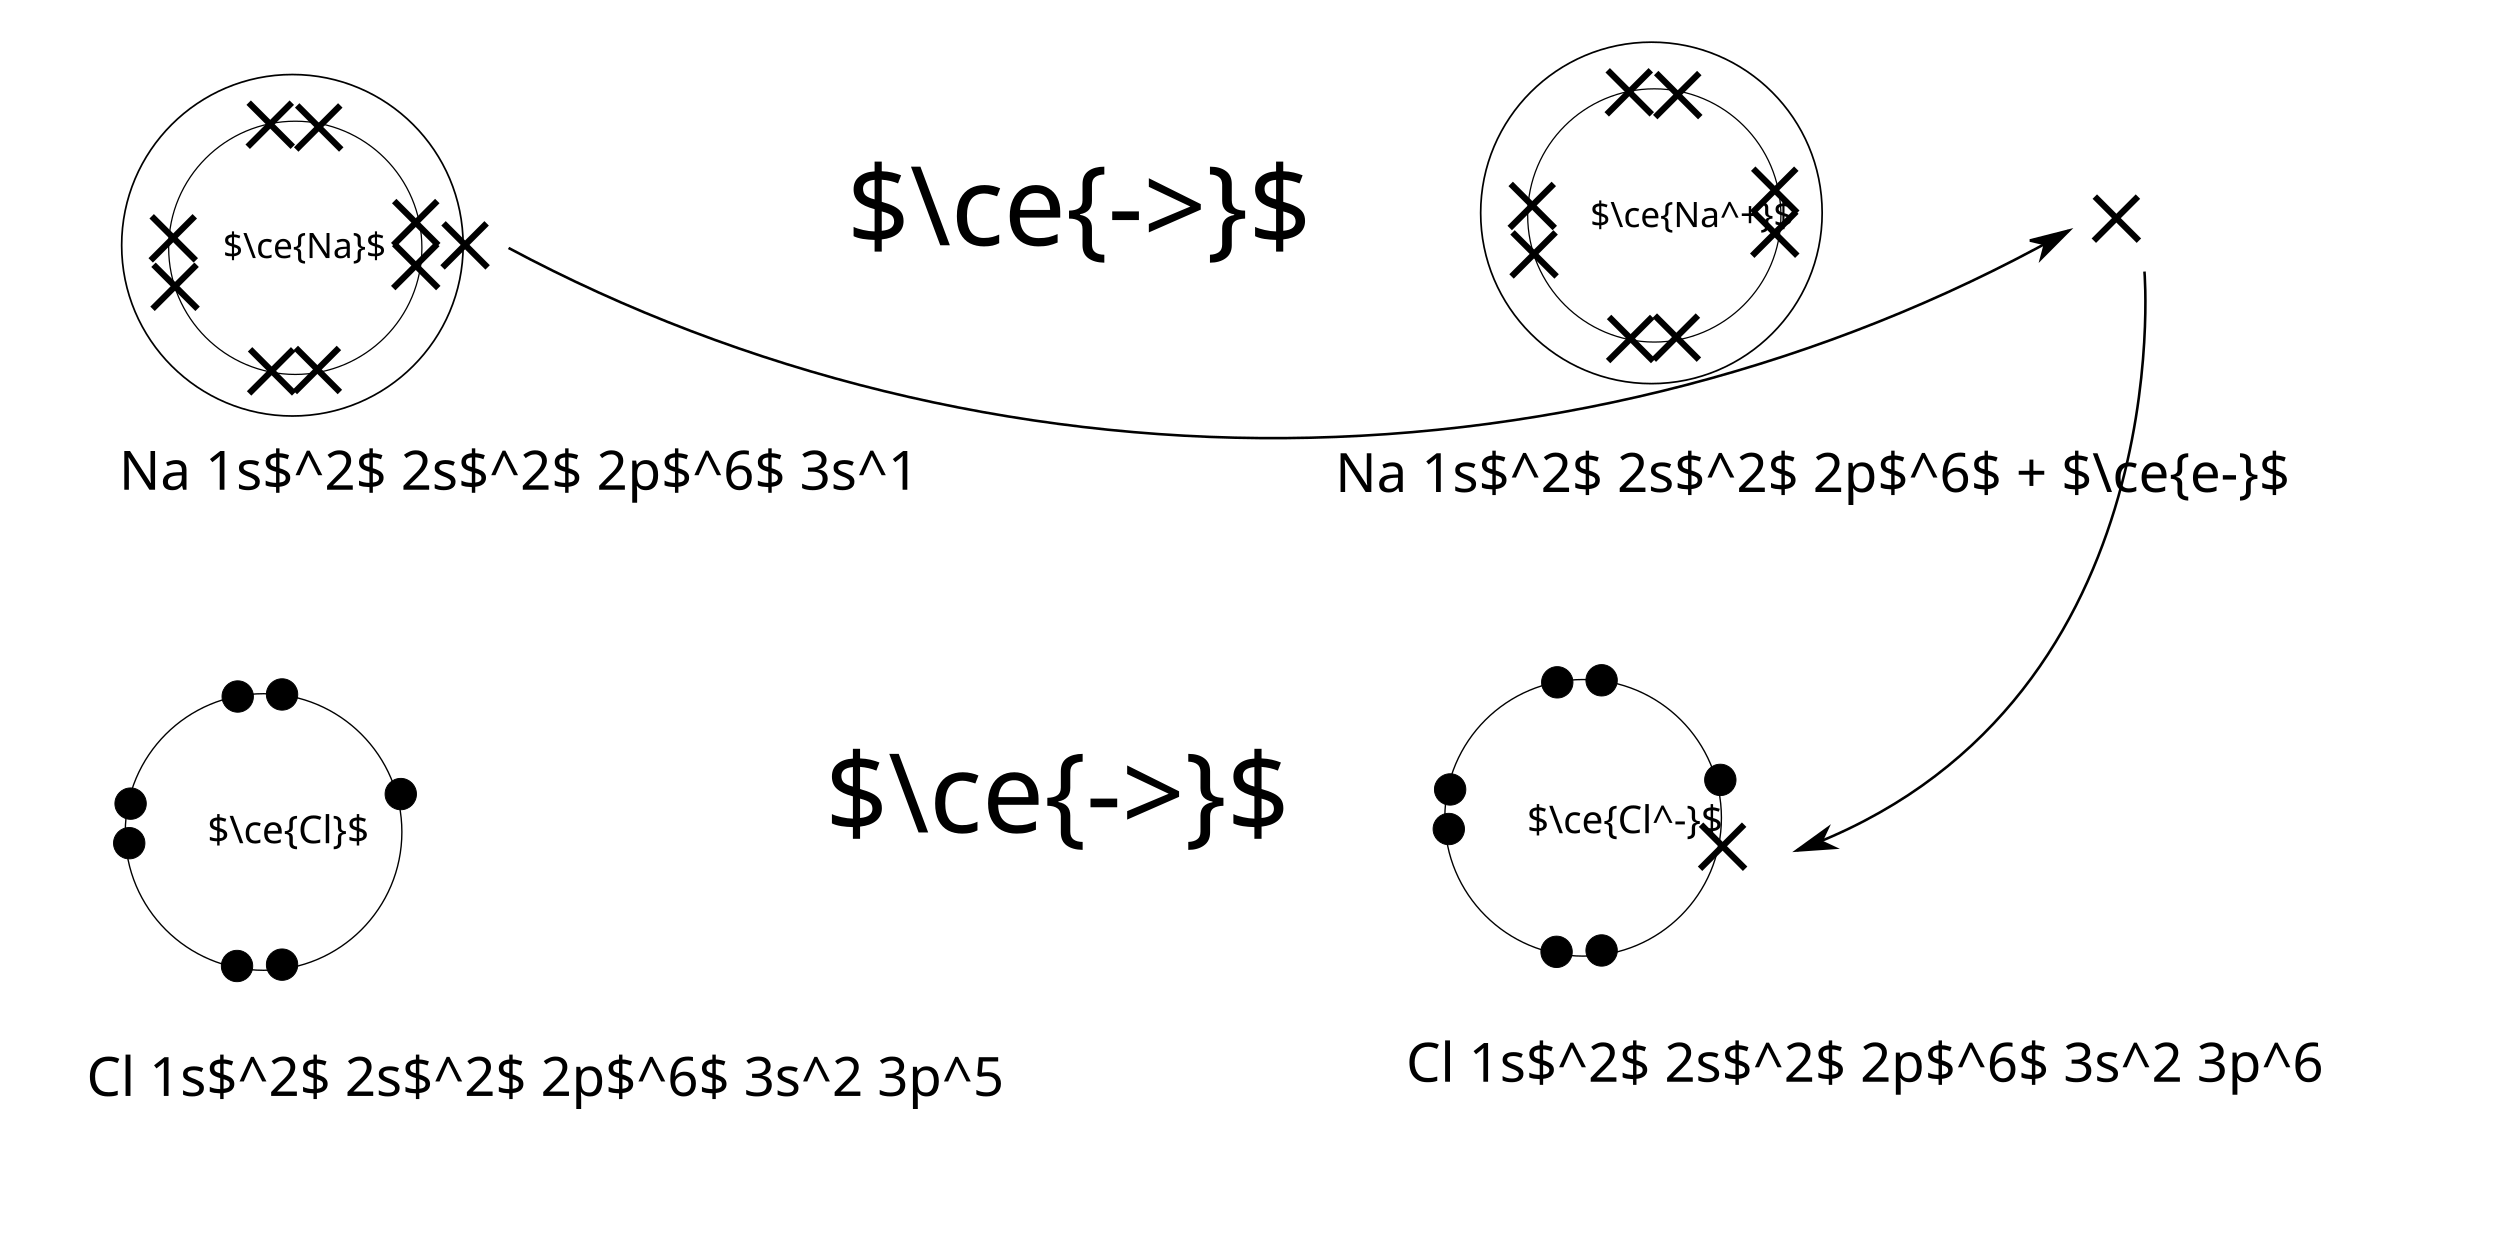
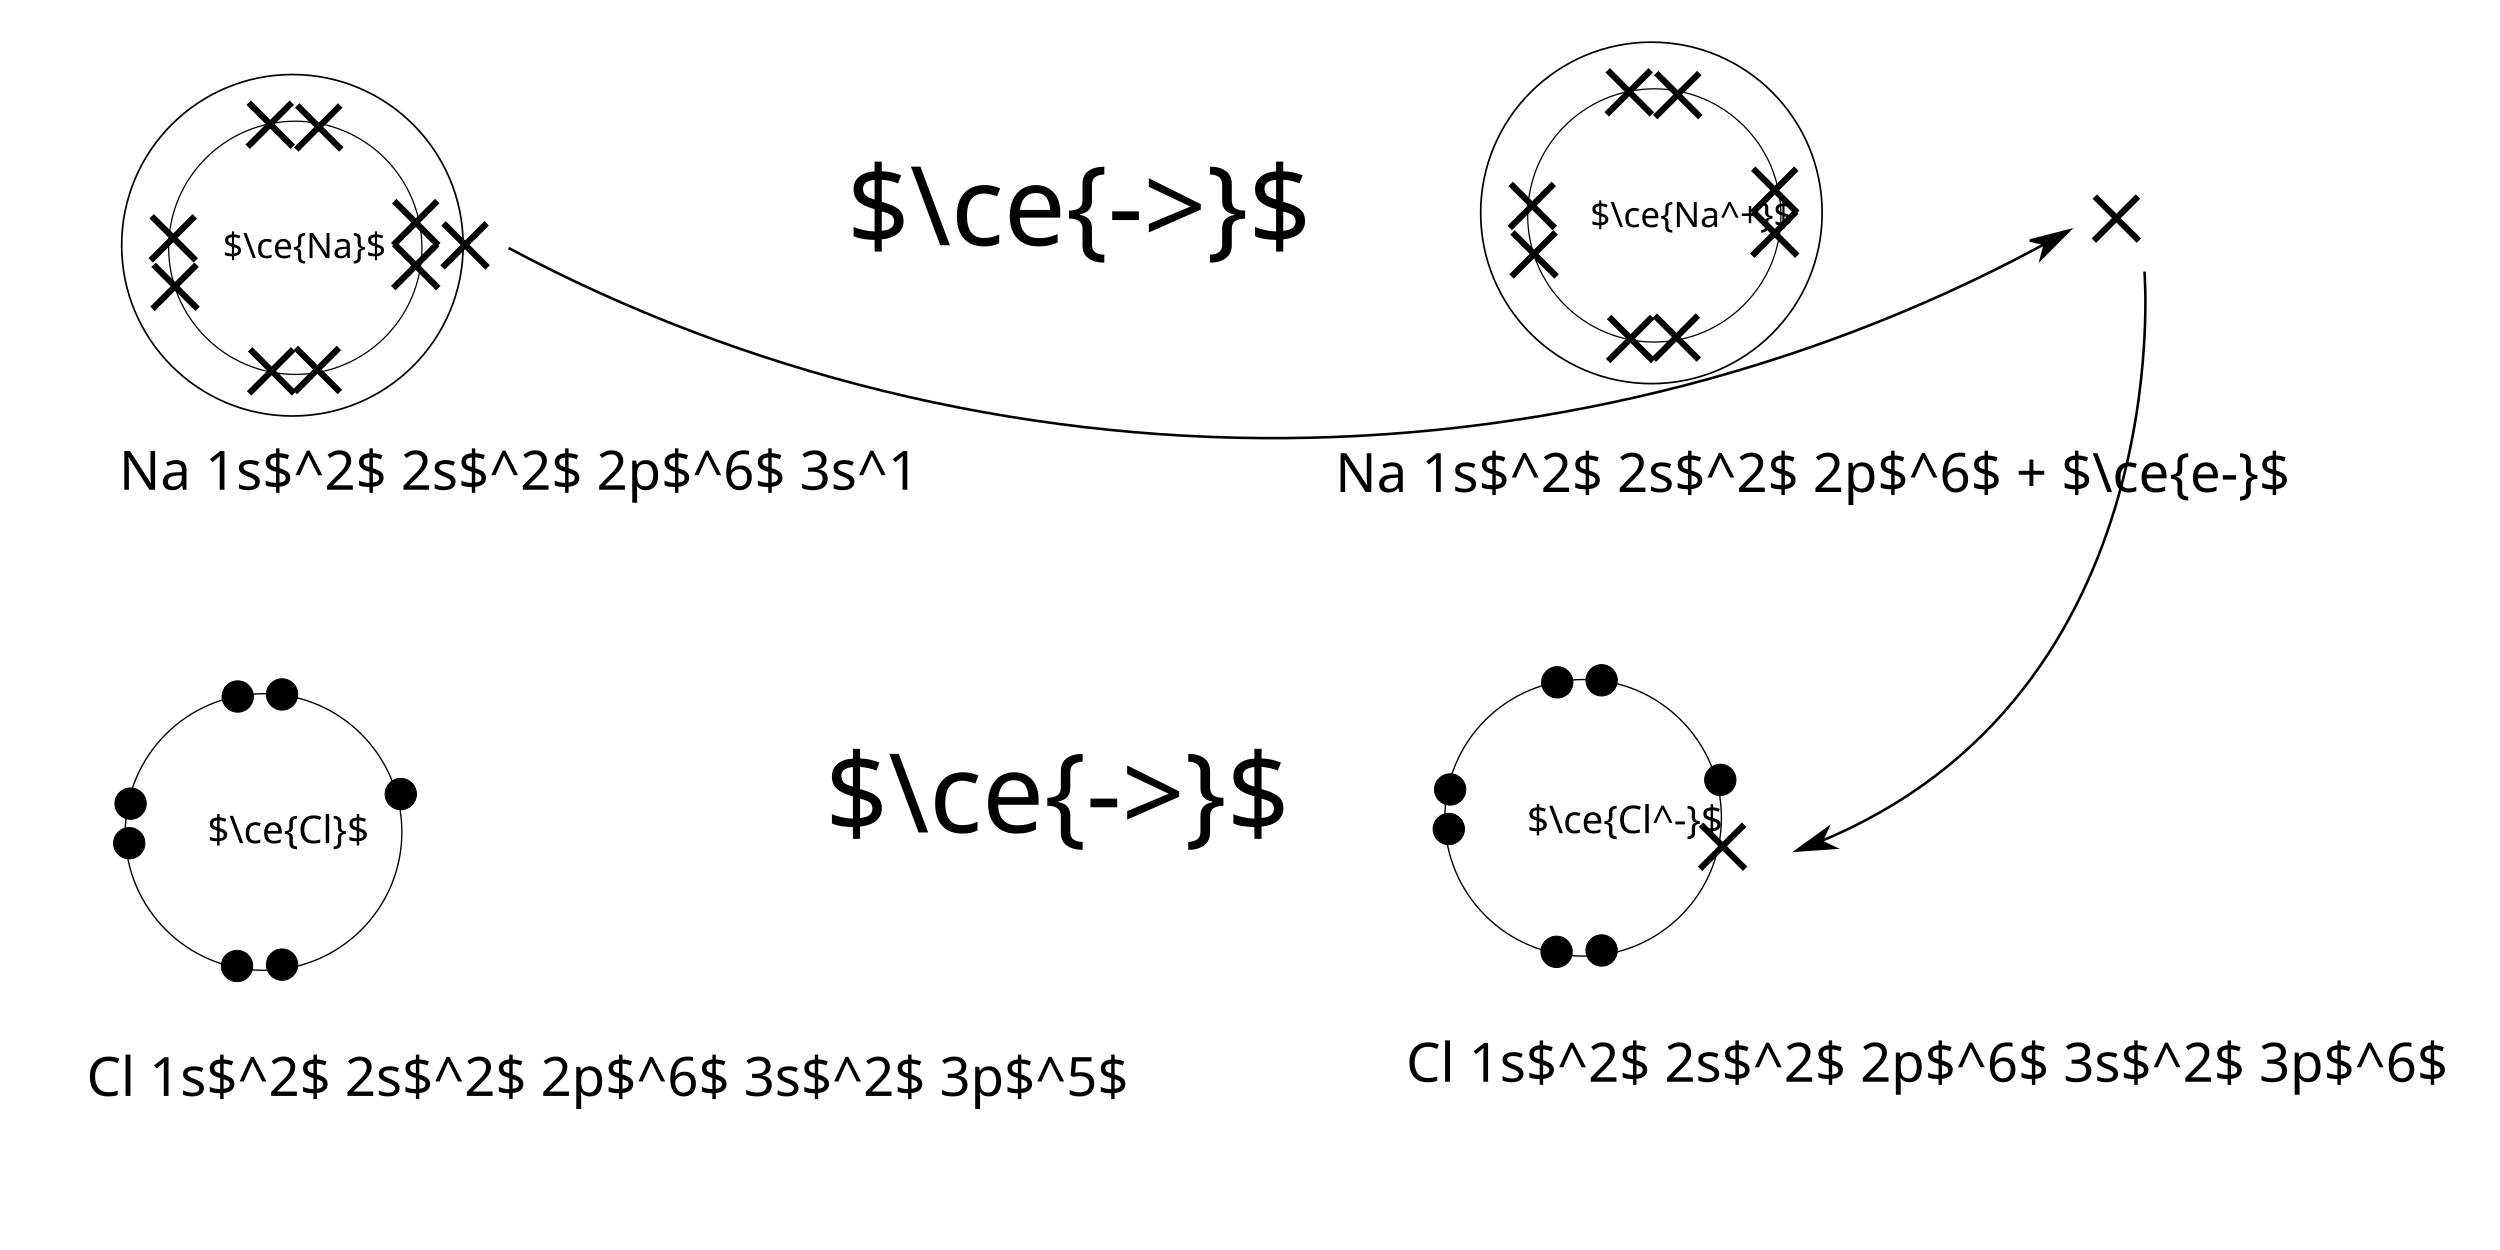
<svg xmlns="http://www.w3.org/2000/svg" width="240mm" height="120mm" viewBox="0 0 240 120" version="1.1" id="svg8">
  <defs id="defs2">
    <marker style="overflow:visible;" id="marker2390" refX="0.0" refY="0.0" orient="auto">
      <path transform="scale(0.8) rotate(180) translate(12.5,0)" style="fill-rule:evenodd;stroke:#000000;stroke-width:1pt;stroke-opacity:1;fill:#000000;fill-opacity:1" d="M 0.0,0.0 L 5.0,-5.0 L -12.5,0.0 L 5.0,5.0 L 0.0,0.0 z " id="path2388" />
    </marker>
    <marker orient="auto" refY="0.0" refX="0.0" id="Arrow1Lend" style="overflow:visible;">
      <path id="path1419" d="M 0.0,0.0 L 5.0,-5.0 L -12.5,0.0 L 5.0,5.0 L 0.0,0.0 z " style="fill-rule:evenodd;stroke:#000000;stroke-width:1pt;stroke-opacity:1;fill:#000000;fill-opacity:1" transform="scale(0.8) rotate(180) translate(12.5,0)" />
    </marker>
    <marker orient="auto" refY="0" refX="0" id="Arrow1Lend-3" style="overflow:visible">
      <path id="path1419-6" d="M 0,0 5,-5 -12.5,0 5,5 Z" style="fill:#000000;fill-opacity:1;fill-rule:evenodd;stroke:#000000;stroke-width:1pt;stroke-opacity:1" transform="matrix(-0.8,0,0,-0.8,-10,0)" />
    </marker>
  </defs>
  <g id="layer1" transform="translate(0,-177)">
    <circle id="path8" cx="25.304" cy="256.872" r="13.276" style="fill:none;stroke:#000000;stroke-width:0.133;stroke-opacity:1" />
    <circle id="path8-3" cx="28.347" cy="200.791" r="12.155" style="fill:none;stroke:#000000;stroke-width:0.122;stroke-opacity:1" />
    <circle style="fill:#000000;stroke:#000000;stroke-width:0.092;stroke-opacity:1" id="path4575" cx="22.82" cy="243.865" r="1.506" />
    <circle style="fill:#000000;stroke:#000000;stroke-width:0.092;stroke-opacity:1" id="path4575-5" cx="27.078" cy="243.668" r="1.506" />
    <circle style="fill:#000000;stroke:#000000;stroke-width:0.092;stroke-opacity:1" id="path4575-5-6" cx="12.537" cy="254.148" r="1.506" />
    <circle style="fill:#000000;stroke:#000000;stroke-width:0.092;stroke-opacity:1" id="path4575-5-2" cx="12.406" cy="257.947" r="1.506" />
    <circle style="fill:#000000;stroke:#000000;stroke-width:0.092;stroke-opacity:1" id="path4575-5-9" cx="22.755" cy="269.736" r="1.506" />
    <circle style="fill:#000000;stroke:#000000;stroke-width:0.092;stroke-opacity:1" id="path4575-5-1" cx="27.078" cy="269.605" r="1.506" />
    <circle style="fill:#000000;stroke:#000000;stroke-width:0.092;stroke-opacity:1" id="path4575-5-27" cx="38.474" cy="253.231" r="1.506" />
    <text xml:space="preserve" style="font-style:normal;font-weight:normal;font-size:3.684px;line-height:1.25;font-family:sans-serif;letter-spacing:0px;word-spacing:0px;fill:#000000;fill-opacity:1;stroke:none;stroke-width:0.092" x="19.912" y="257.948" id="text4732">
      <tspan id="tspan4730" x="19.912" y="257.948" style="stroke-width:0.092">$\ce{Cl}$</tspan>
    </text>
    <text xml:space="preserve" style="font-style:normal;font-weight:normal;font-size:3.373px;line-height:1.25;font-family:sans-serif;letter-spacing:0px;word-spacing:0px;fill:#000000;fill-opacity:1;stroke:none;stroke-width:0.084" x="21.405" y="201.775" id="text4736">
      <tspan id="tspan4734" x="21.405" y="201.775" style="stroke-width:0.084">$\ce{Na}$</tspan>
    </text>
    <circle id="path8-3-3" cx="28.071" cy="200.546" r="16.391" style="fill:none;stroke:#000000;stroke-width:0.165;stroke-opacity:1" />
    <g id="g881" transform="rotate(-45,-14.68131,199.573)">
      <path id="path54" d="m 23.548,242.187 h 2.528 3.459" style="fill:none;stroke:#000000;stroke-width:0.602;stroke-linecap:butt;stroke-linejoin:miter;stroke-miterlimit:4;stroke-dasharray:none;stroke-opacity:1" />
      <path id="path54-6" d="m 26.608,245.247 v -2.528 -3.459" style="fill:none;stroke:#000000;stroke-width:0.602;stroke-linecap:butt;stroke-linejoin:miter;stroke-miterlimit:4;stroke-dasharray:none;stroke-opacity:1" />
    </g>
    <g id="g881-7" transform="rotate(-45,-23.8034,235.1691)">
      <path id="path54-5" d="m 23.548,242.187 h 2.528 3.459" style="fill:none;stroke:#000000;stroke-width:0.602;stroke-linecap:butt;stroke-linejoin:miter;stroke-miterlimit:4;stroke-dasharray:none;stroke-opacity:1" />
      <path id="path54-6-3" d="m 26.608,245.247 v -2.528 -3.459" style="fill:none;stroke:#000000;stroke-width:0.602;stroke-linecap:butt;stroke-linejoin:miter;stroke-miterlimit:4;stroke-dasharray:none;stroke-opacity:1" />
    </g>
    <g id="g881-7-5" transform="rotate(-45,-29.50654,233.0551)">
      <path id="path54-5-6" d="m 23.548,242.187 h 2.528 3.459" style="fill:none;stroke:#000000;stroke-width:0.602;stroke-linecap:butt;stroke-linejoin:miter;stroke-miterlimit:4;stroke-dasharray:none;stroke-opacity:1" />
      <path id="path54-6-3-2" d="m 26.608,245.247 v -2.528 -3.459" style="fill:none;stroke:#000000;stroke-width:0.602;stroke-linecap:butt;stroke-linejoin:miter;stroke-miterlimit:4;stroke-dasharray:none;stroke-opacity:1" />
    </g>
    <g id="g881-7-9" transform="rotate(-45,-38.01882,216.3589)">
      <path id="path54-5-1" d="m 23.548,242.187 h 2.528 3.459" style="fill:none;stroke:#000000;stroke-width:0.602;stroke-linecap:butt;stroke-linejoin:miter;stroke-miterlimit:4;stroke-dasharray:none;stroke-opacity:1" />
      <path id="path54-6-3-27" d="m 26.608,245.247 v -2.528 -3.459" style="fill:none;stroke:#000000;stroke-width:0.602;stroke-linecap:butt;stroke-linejoin:miter;stroke-miterlimit:4;stroke-dasharray:none;stroke-opacity:1" />
    </g>
    <g id="g881-7-0" transform="rotate(-45,-35.36943,210.8711)">
      <path id="path54-5-9" d="m 23.548,242.187 h 2.528 3.459" style="fill:none;stroke:#000000;stroke-width:0.602;stroke-linecap:butt;stroke-linejoin:miter;stroke-miterlimit:4;stroke-dasharray:none;stroke-opacity:1" />
      <path id="path54-6-3-3" d="m 26.608,245.247 v -2.528 -3.459" style="fill:none;stroke:#000000;stroke-width:0.602;stroke-linecap:butt;stroke-linejoin:miter;stroke-miterlimit:4;stroke-dasharray:none;stroke-opacity:1" />
    </g>
    <g id="g881-7-6" transform="rotate(-45,-19.63206,204.2194)">
      <path id="path54-5-0" d="m 23.548,242.187 h 2.528 3.459" style="fill:none;stroke:#000000;stroke-width:0.602;stroke-linecap:butt;stroke-linejoin:miter;stroke-miterlimit:4;stroke-dasharray:none;stroke-opacity:1" />
      <path id="path54-6-3-6" d="m 26.608,245.247 v -2.528 -3.459" style="fill:none;stroke:#000000;stroke-width:0.602;stroke-linecap:butt;stroke-linejoin:miter;stroke-miterlimit:4;stroke-dasharray:none;stroke-opacity:1" />
    </g>
    <g id="g881-7-2" transform="rotate(-45,-14.65365,206.2816)">
      <path id="path54-5-61" d="m 23.548,242.187 h 2.528 3.459" style="fill:none;stroke:#000000;stroke-width:0.602;stroke-linecap:butt;stroke-linejoin:miter;stroke-miterlimit:4;stroke-dasharray:none;stroke-opacity:1" />
      <path id="path54-6-3-8" d="m 26.608,245.247 v -2.528 -3.459" style="fill:none;stroke:#000000;stroke-width:0.602;stroke-linecap:butt;stroke-linejoin:miter;stroke-miterlimit:4;stroke-dasharray:none;stroke-opacity:1" />
    </g>
    <g id="g881-7-7" transform="rotate(-45,-9.366622,228.0388)">
      <path id="path54-5-92" d="m 23.548,242.187 h 2.528 3.459" style="fill:none;stroke:#000000;stroke-width:0.602;stroke-linecap:butt;stroke-linejoin:miter;stroke-miterlimit:4;stroke-dasharray:none;stroke-opacity:1" />
      <path id="path54-6-3-0" d="m 26.608,245.247 v -2.528 -3.459" style="fill:none;stroke:#000000;stroke-width:0.602;stroke-linecap:butt;stroke-linejoin:miter;stroke-miterlimit:4;stroke-dasharray:none;stroke-opacity:1" />
    </g>
    <g id="g881-7-23" transform="rotate(-45,-7.332053,222.6727)">
      <path id="path54-5-7" d="m 23.548,242.187 h 2.528 3.459" style="fill:none;stroke:#000000;stroke-width:0.602;stroke-linecap:butt;stroke-linejoin:miter;stroke-miterlimit:4;stroke-dasharray:none;stroke-opacity:1" />
      <path id="path54-6-3-5" d="m 26.608,245.247 v -2.528 -3.459" style="fill:none;stroke:#000000;stroke-width:0.602;stroke-linecap:butt;stroke-linejoin:miter;stroke-miterlimit:4;stroke-dasharray:none;stroke-opacity:1" />
    </g>
    <text xml:space="preserve" style="font-style:normal;font-weight:normal;font-size:10.583px;line-height:1.25;font-family:sans-serif;letter-spacing:0px;word-spacing:0px;fill:#000000;fill-opacity:1;stroke:none;stroke-width:0.265" x="14.368" y="221.699" id="text987">
      <tspan id="tspan985" x="14.368" y="231.063" style="stroke-width:0.265" />
    </text>
    <text xml:space="preserve" style="font-style:normal;font-weight:normal;font-size:5.222px;line-height:1.25;font-family:sans-serif;letter-spacing:0px;word-spacing:0px;fill:#000000;fill-opacity:1;stroke:none;stroke-width:0.131" x="11.433" y="224.012" id="text991">
      <tspan id="tspan989" x="11.433" y="224.012" style="stroke-width:0.131">Na 1s$^2$ 2s$^2$ 2p$^6$ 3s^1</tspan>
    </text>
    <circle id="path8-3-4" cx="158.812" cy="197.683" r="12.155" style="fill:none;stroke:#000000;stroke-width:0.122;stroke-opacity:1" />
    <text xml:space="preserve" style="font-style:normal;font-weight:normal;font-size:3.373px;line-height:1.25;font-family:sans-serif;letter-spacing:0px;word-spacing:0px;fill:#000000;fill-opacity:1;stroke:none;stroke-width:0.084" x="152.664" y="198.799" id="text4736-9">
      <tspan id="tspan4734-5" x="152.664" y="198.799" style="stroke-width:0.084">$\ce{Na^+}$</tspan>
    </text>
    <circle id="path8-3-3-0" cx="158.536" cy="197.438" r="16.391" style="fill:none;stroke:#000000;stroke-width:0.165;stroke-opacity:1" />
    <g id="g881-4" transform="rotate(-45,61.48123,6.93408)">
      <path id="path54-8" d="m 23.548,242.187 h 2.528 3.459" style="fill:none;stroke:#000000;stroke-width:0.602;stroke-linecap:butt;stroke-linejoin:miter;stroke-miterlimit:4;stroke-dasharray:none;stroke-opacity:1" />
      <path id="path54-6-7" d="m 26.608,245.247 v -2.528 -3.459" style="fill:none;stroke:#000000;stroke-width:0.602;stroke-linecap:butt;stroke-linejoin:miter;stroke-miterlimit:4;stroke-dasharray:none;stroke-opacity:1" />
    </g>
    <g id="g881-7-1" transform="rotate(-45,37.6773,76.12991)">
      <path id="path54-5-72" d="m 23.548,242.187 h 2.528 3.459" style="fill:none;stroke:#000000;stroke-width:0.602;stroke-linecap:butt;stroke-linejoin:miter;stroke-miterlimit:4;stroke-dasharray:none;stroke-opacity:1" />
      <path id="path54-6-3-7" d="m 26.608,245.247 v -2.528 -3.459" style="fill:none;stroke:#000000;stroke-width:0.602;stroke-linecap:butt;stroke-linejoin:miter;stroke-miterlimit:4;stroke-dasharray:none;stroke-opacity:1" />
    </g>
    <g id="g881-7-5-2" transform="rotate(-45,31.97416,74.0159)">
      <path id="path54-5-6-2" d="m 23.548,242.187 h 2.528 3.459" style="fill:none;stroke:#000000;stroke-width:0.602;stroke-linecap:butt;stroke-linejoin:miter;stroke-miterlimit:4;stroke-dasharray:none;stroke-opacity:1" />
      <path id="path54-6-3-2-6" d="m 26.608,245.247 v -2.528 -3.459" style="fill:none;stroke:#000000;stroke-width:0.602;stroke-linecap:butt;stroke-linejoin:miter;stroke-miterlimit:4;stroke-dasharray:none;stroke-opacity:1" />
    </g>
    <g id="g881-7-9-1" transform="rotate(-45,23.46188,57.31969)">
      <path id="path54-5-1-0" d="m 23.548,242.187 h 2.528 3.459" style="fill:none;stroke:#000000;stroke-width:0.602;stroke-linecap:butt;stroke-linejoin:miter;stroke-miterlimit:4;stroke-dasharray:none;stroke-opacity:1" />
      <path id="path54-6-3-27-6" d="m 26.608,245.247 v -2.528 -3.459" style="fill:none;stroke:#000000;stroke-width:0.602;stroke-linecap:butt;stroke-linejoin:miter;stroke-miterlimit:4;stroke-dasharray:none;stroke-opacity:1" />
    </g>
    <g id="g881-7-0-1" transform="rotate(-45,26.11127,51.83196)">
      <path id="path54-5-9-5" d="m 23.548,242.187 h 2.528 3.459" style="fill:none;stroke:#000000;stroke-width:0.602;stroke-linecap:butt;stroke-linejoin:miter;stroke-miterlimit:4;stroke-dasharray:none;stroke-opacity:1" />
      <path id="path54-6-3-3-9" d="m 26.608,245.247 v -2.528 -3.459" style="fill:none;stroke:#000000;stroke-width:0.602;stroke-linecap:butt;stroke-linejoin:miter;stroke-miterlimit:4;stroke-dasharray:none;stroke-opacity:1" />
    </g>
    <g id="g881-7-6-4" transform="rotate(-45,41.84864,45.18028)">
      <path id="path54-5-0-9" d="m 23.548,242.187 h 2.528 3.459" style="fill:none;stroke:#000000;stroke-width:0.602;stroke-linecap:butt;stroke-linejoin:miter;stroke-miterlimit:4;stroke-dasharray:none;stroke-opacity:1" />
      <path id="path54-6-3-6-0" d="m 26.608,245.247 v -2.528 -3.459" style="fill:none;stroke:#000000;stroke-width:0.602;stroke-linecap:butt;stroke-linejoin:miter;stroke-miterlimit:4;stroke-dasharray:none;stroke-opacity:1" />
    </g>
    <g id="g881-7-2-9" transform="rotate(-45,46.82704,47.24241)">
      <path id="path54-5-61-1" d="m 23.548,242.187 h 2.528 3.459" style="fill:none;stroke:#000000;stroke-width:0.602;stroke-linecap:butt;stroke-linejoin:miter;stroke-miterlimit:4;stroke-dasharray:none;stroke-opacity:1" />
      <path id="path54-6-3-8-7" d="m 26.608,245.247 v -2.528 -3.459" style="fill:none;stroke:#000000;stroke-width:0.602;stroke-linecap:butt;stroke-linejoin:miter;stroke-miterlimit:4;stroke-dasharray:none;stroke-opacity:1" />
    </g>
    <g id="g881-7-7-7" transform="rotate(-45,52.11407,68.99968)">
      <path id="path54-5-92-1" d="m 23.548,242.187 h 2.528 3.459" style="fill:none;stroke:#000000;stroke-width:0.602;stroke-linecap:butt;stroke-linejoin:miter;stroke-miterlimit:4;stroke-dasharray:none;stroke-opacity:1" />
      <path id="path54-6-3-0-1" d="m 26.608,245.247 v -2.528 -3.459" style="fill:none;stroke:#000000;stroke-width:0.602;stroke-linecap:butt;stroke-linejoin:miter;stroke-miterlimit:4;stroke-dasharray:none;stroke-opacity:1" />
    </g>
    <g id="g881-7-23-5" transform="rotate(-45,54.14864,63.63356)">
      <path id="path54-5-7-9" d="m 23.548,242.187 h 2.528 3.459" style="fill:none;stroke:#000000;stroke-width:0.602;stroke-linecap:butt;stroke-linejoin:miter;stroke-miterlimit:4;stroke-dasharray:none;stroke-opacity:1" />
      <path id="path54-6-3-5-7" d="m 26.608,245.247 v -2.528 -3.459" style="fill:none;stroke:#000000;stroke-width:0.602;stroke-linecap:butt;stroke-linejoin:miter;stroke-miterlimit:4;stroke-dasharray:none;stroke-opacity:1" />
    </g>
    <text xml:space="preserve" style="font-style:normal;font-weight:normal;font-size:5.222px;line-height:1.25;font-family:sans-serif;letter-spacing:0px;word-spacing:0px;fill:#000000;fill-opacity:1;stroke:none;stroke-width:0.131" x="128.195" y="224.23" id="text991-7">
      <tspan id="tspan989-6" x="128.195" y="224.23" style="stroke-width:0.131">Na 1s$^2$ 2s$^2$ 2p$^6$ + $\ce{e-}$</tspan>
    </text>
    <text xml:space="preserve" style="font-style:normal;font-weight:normal;font-size:10.583px;line-height:1.25;font-family:sans-serif;letter-spacing:0px;word-spacing:0px;fill:#000000;fill-opacity:1;stroke:none;stroke-width:0.265" x="81.288" y="200.546" id="text1287">
      <tspan id="tspan1285" x="81.288" y="200.546" style="stroke-width:0.265">$\ce{-&gt;}$</tspan>
    </text>
    <text xml:space="preserve" style="font-style:normal;font-weight:normal;font-size:5.222px;line-height:1.25;font-family:sans-serif;letter-spacing:0px;word-spacing:0px;fill:#000000;fill-opacity:1;stroke:none;stroke-width:0.131" x="8.316" y="282.21" id="text991-73">
-       <tspan id="tspan989-65" x="8.316" y="282.21" style="stroke-width:0.131">Cl 1s$^2$ 2s$^2$ 2p$^6$ 3s^2 3p^5</tspan>
+       <tspan id="tspan989-65" x="8.316" y="282.21" style="stroke-width:0.131">Cl 1s$^2$ 2s$^2$ 2p$^6$ 3s$^2$ 3p$^5$</tspan>
    </text>
    <text xml:space="preserve" style="font-style:normal;font-weight:normal;font-size:10.583px;line-height:1.25;font-family:sans-serif;letter-spacing:0px;word-spacing:0px;fill:#000000;fill-opacity:1;stroke:none;stroke-width:0.265" x="79.206" y="256.919" id="text1287-9">
      <tspan id="tspan1285-4" x="79.206" y="256.919" style="stroke-width:0.265">$\ce{-&gt;}$</tspan>
    </text>
    <circle id="path8-8" cx="151.98" cy="255.511" r="13.276" style="fill:none;stroke:#000000;stroke-width:0.133;stroke-opacity:1" />
    <circle style="fill:#000000;stroke:#000000;stroke-width:0.092;stroke-opacity:1" id="path4575-1" cx="149.497" cy="242.504" r="1.506" />
    <circle style="fill:#000000;stroke:#000000;stroke-width:0.092;stroke-opacity:1" id="path4575-5-29" cx="153.754" cy="242.308" r="1.506" />
    <circle style="fill:#000000;stroke:#000000;stroke-width:0.092;stroke-opacity:1" id="path4575-5-6-3" cx="139.214" cy="252.787" r="1.506" />
    <circle style="fill:#000000;stroke:#000000;stroke-width:0.092;stroke-opacity:1" id="path4575-5-2-9" cx="139.083" cy="256.586" r="1.506" />
    <circle style="fill:#000000;stroke:#000000;stroke-width:0.092;stroke-opacity:1" id="path4575-5-9-0" cx="149.431" cy="268.376" r="1.506" />
    <circle style="fill:#000000;stroke:#000000;stroke-width:0.092;stroke-opacity:1" id="path4575-5-1-8" cx="153.754" cy="268.245" r="1.506" />
    <circle style="fill:#000000;stroke:#000000;stroke-width:0.092;stroke-opacity:1" id="path4575-5-27-8" cx="165.151" cy="251.87" r="1.506" />
    <text xml:space="preserve" style="font-style:normal;font-weight:normal;font-size:3.684px;line-height:1.25;font-family:sans-serif;letter-spacing:0px;word-spacing:0px;fill:#000000;fill-opacity:1;stroke:none;stroke-width:0.092" x="146.588" y="256.984" id="text4732-5">
      <tspan id="tspan4730-0" x="146.588" y="256.984" style="stroke-width:0.092">$\ce{Cl^-}$</tspan>
    </text>
    <text xml:space="preserve" style="font-style:normal;font-weight:normal;font-size:5.222px;line-height:1.25;font-family:sans-serif;letter-spacing:0px;word-spacing:0px;fill:#000000;fill-opacity:1;stroke:none;stroke-width:0.131" x="134.992" y="280.849" id="text991-73-9">
-       <tspan id="tspan989-65-6" x="134.992" y="280.849" style="stroke-width:0.131">Cl 1s$^2$ 2s$^2$ 2p$^6$ 3s^2 3p^6</tspan>
+       <tspan id="tspan989-65-6" x="134.992" y="280.849" style="stroke-width:0.131">Cl 1s$^2$ 2s$^2$ 2p$^6$ 3s$^2$ 3p$^6$</tspan>
    </text>
    <g id="g881-4-3" transform="rotate(-45,115.3635,82.71364)">
      <path id="path54-8-8" d="m 23.548,242.187 h 2.528 3.459" style="fill:none;stroke:#000000;stroke-width:0.602;stroke-linecap:butt;stroke-linejoin:miter;stroke-miterlimit:4;stroke-dasharray:none;stroke-opacity:1" />
      <path id="path54-6-7-5" d="m 26.608,245.247 v -2.528 -3.459" style="fill:none;stroke:#000000;stroke-width:0.602;stroke-linecap:butt;stroke-linejoin:miter;stroke-miterlimit:4;stroke-dasharray:none;stroke-opacity:1" />
    </g>
    <path style="fill:none;stroke:#000000;stroke-width:0.248;stroke-linecap:butt;stroke-linejoin:miter;stroke-miterlimit:4;stroke-dasharray:none;stroke-opacity:1;marker-end:url(#Arrow1Lend)" d="m 205.868,203.069 c 0,0 3.524,42.203 -33.361,55.572" id="path1414" />
    <path style="fill:none;stroke:#000000;stroke-width:0.265;stroke-linecap:butt;stroke-linejoin:miter;stroke-miterlimit:4;stroke-dasharray:none;stroke-opacity:1;marker-end:url(#marker2390)" d="m 48.83,200.93 c 22.558,12.927 48.581,19.741 74.579,19.529 25.999,-0.212 51.906,-7.451 74.25,-20.745 0.312,-0.186 0.624,-0.373 0.935,-0.561" id="path2378" transform="matrix(1.000099,0,0,0.934702,-0.01231652,12.9941)" />
  </g>
</svg>
